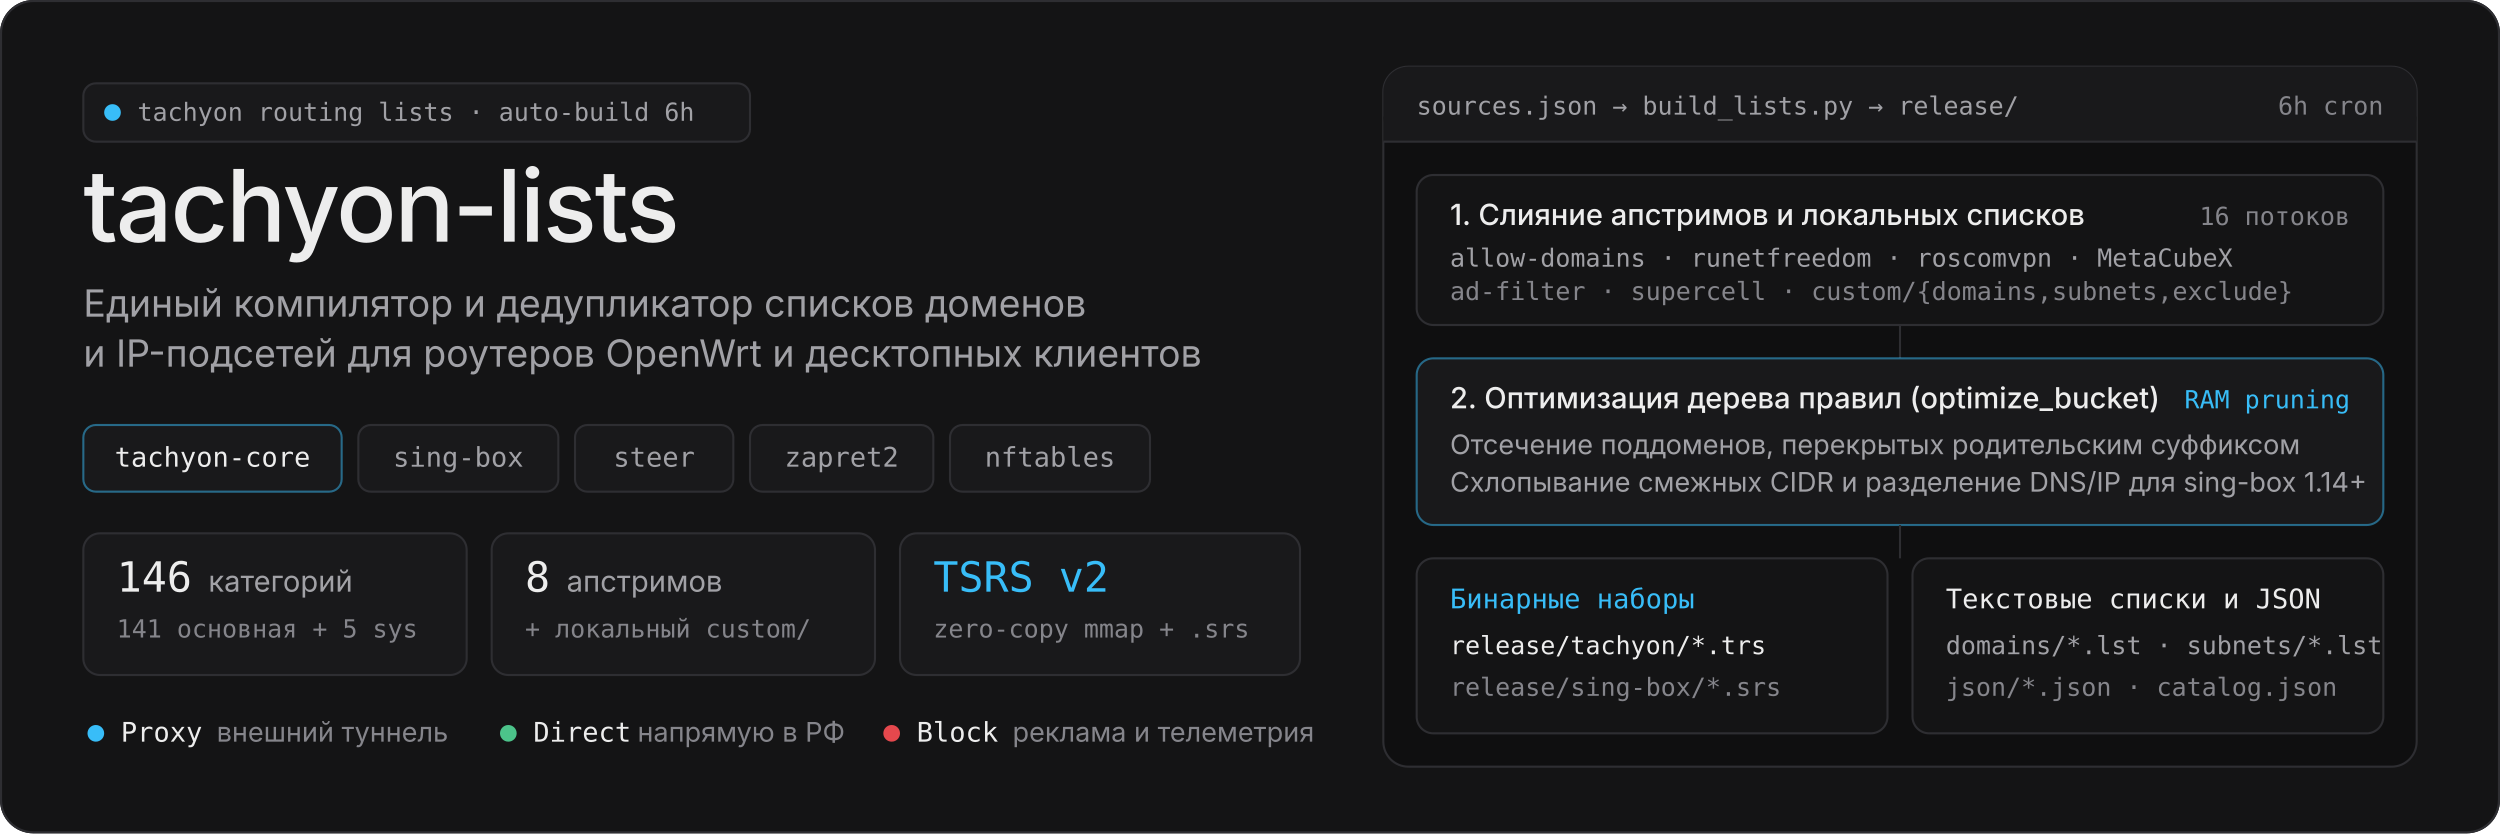
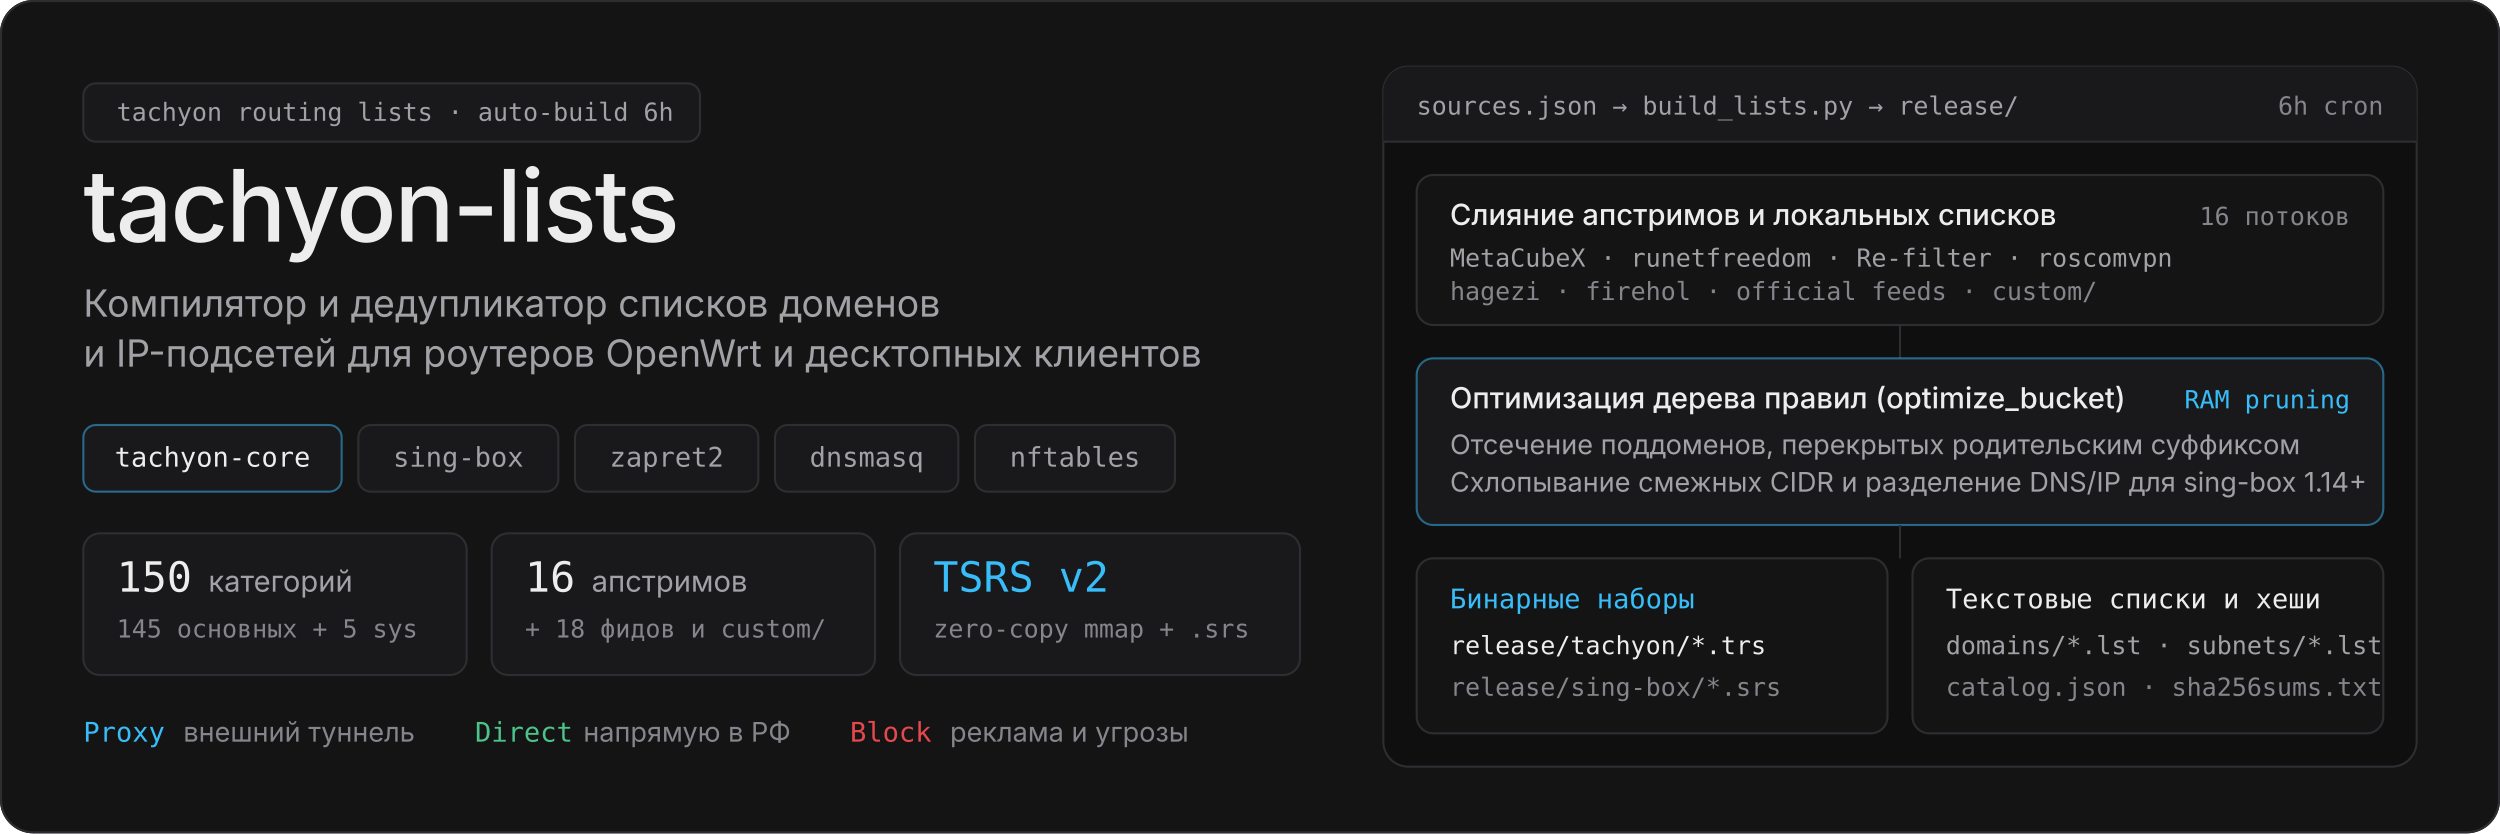
<svg xmlns="http://www.w3.org/2000/svg" width="1200" height="400" viewBox="0 0 1200 400" role="img" aria-labelledby="title desc">
  <rect width="1200" height="400" rx="16" fill="#141415" />
  <rect x="0.5" y="0.5" width="1199" height="399" rx="15.5" fill="none" stroke="#2e2e32" stroke-width="1" />
  <g transform="translate(40, 40)">
-     <rect x="0" y="0" width="320" height="28" rx="6" fill="#19191b" stroke="#2e2e32" stroke-width="1" />
-     <circle cx="14" cy="14" r="4" fill="#38bdf8" />
-     <text x="26" y="18" fill="#a1a1a6" font-family="ui-monospace, SFMono-Regular, Menlo, Consolas, monospace" font-size="12" font-weight="400">tachyon routing lists · auto-build 6h</text>
+     <rect x="0" y="0" width="296" height="28" rx="6" fill="#19191b" stroke="#2e2e32" stroke-width="1" />
+     <text x="16" y="18" fill="#a1a1a6" font-family="ui-monospace, SFMono-Regular, Menlo, Consolas, monospace" font-size="12" font-weight="400">tachyon routing lists · auto-build 6h</text>
    <text x="0" y="76" fill="#ededed" font-family="-apple-system, BlinkMacSystemFont, 'Segoe UI', Inter, sans-serif" font-size="48" font-weight="500" letter-spacing="-1">tachyon-lists</text>
-     <text x="0" y="112" fill="#a1a1a6" font-family="-apple-system, BlinkMacSystemFont, 'Segoe UI', Inter, sans-serif" font-size="18" font-weight="400">Единый компилятор и дедупликатор списков доменов</text>
+     <text x="0" y="112" fill="#a1a1a6" font-family="-apple-system, BlinkMacSystemFont, 'Segoe UI', Inter, sans-serif" font-size="18" font-weight="400">Компилятор и дедупликатор списков доменов</text>
    <text x="0" y="136" fill="#a1a1a6" font-family="-apple-system, BlinkMacSystemFont, 'Segoe UI', Inter, sans-serif" font-size="18" font-weight="400">и IP-подсетей для роутеров OpenWrt и десктопных клиентов</text>
    <g transform="translate(0, 164)">
      <rect x="0" y="0" width="124" height="32" rx="6" fill="#19191b" stroke="#38bdf8" stroke-width="1" stroke-opacity="0.5" />
      <text x="62" y="20" text-anchor="middle" fill="#ededed" font-family="ui-monospace, SFMono-Regular, Menlo, Consolas, monospace" font-size="13" font-weight="500">tachyon-core</text>
      <rect x="132" y="0" width="96" height="32" rx="6" fill="#19191b" stroke="#2e2e32" stroke-width="1" />
      <text x="180" y="20" text-anchor="middle" fill="#a1a1a6" font-family="ui-monospace, SFMono-Regular, Menlo, Consolas, monospace" font-size="13" font-weight="400">sing-box</text>
-       <rect x="236" y="0" width="76" height="32" rx="6" fill="#19191b" stroke="#2e2e32" stroke-width="1" />
-       <text x="274" y="20" text-anchor="middle" fill="#a1a1a6" font-family="ui-monospace, SFMono-Regular, Menlo, Consolas, monospace" font-size="13" font-weight="400">steer</text>
-       <rect x="320" y="0" width="88" height="32" rx="6" fill="#19191b" stroke="#2e2e32" stroke-width="1" />
-       <text x="364" y="20" text-anchor="middle" fill="#a1a1a6" font-family="ui-monospace, SFMono-Regular, Menlo, Consolas, monospace" font-size="13" font-weight="400">zapret2</text>
-       <rect x="416" y="0" width="96" height="32" rx="6" fill="#19191b" stroke="#2e2e32" stroke-width="1" />
-       <text x="464" y="20" text-anchor="middle" fill="#a1a1a6" font-family="ui-monospace, SFMono-Regular, Menlo, Consolas, monospace" font-size="13" font-weight="400">nftables</text>
+       <rect x="236" y="0" width="88" height="32" rx="6" fill="#19191b" stroke="#2e2e32" stroke-width="1" />
+       <text x="280" y="20" text-anchor="middle" fill="#a1a1a6" font-family="ui-monospace, SFMono-Regular, Menlo, Consolas, monospace" font-size="13" font-weight="400">zapret2</text>
+       <rect x="332" y="0" width="88" height="32" rx="6" fill="#19191b" stroke="#2e2e32" stroke-width="1" />
+       <text x="376" y="20" text-anchor="middle" fill="#a1a1a6" font-family="ui-monospace, SFMono-Regular, Menlo, Consolas, monospace" font-size="13" font-weight="400">dnsmasq</text>
+       <rect x="428" y="0" width="96" height="32" rx="6" fill="#19191b" stroke="#2e2e32" stroke-width="1" />
+       <text x="476" y="20" text-anchor="middle" fill="#a1a1a6" font-family="ui-monospace, SFMono-Regular, Menlo, Consolas, monospace" font-size="13" font-weight="400">nftables</text>
    </g>
    <g transform="translate(0, 216)">
      <rect x="0" y="0" width="184" height="68" rx="8" fill="#19191b" stroke="#2e2e32" stroke-width="1" />
-       <text x="16" y="28" fill="#ededed" font-family="ui-monospace, SFMono-Regular, Menlo, Consolas, monospace" font-size="20" font-weight="500">146</text>
+       <text x="16" y="28" fill="#ededed" font-family="ui-monospace, SFMono-Regular, Menlo, Consolas, monospace" font-size="20" font-weight="500">150</text>
      <text x="60" y="28" fill="#a1a1a6" font-family="-apple-system, BlinkMacSystemFont, 'Segoe UI', Inter, sans-serif" font-size="14" font-weight="400">категорий</text>
-       <text x="16" y="50" fill="#85858b" font-family="ui-monospace, SFMono-Regular, Menlo, Consolas, monospace" font-size="12" font-weight="400">141 основная + 5 sys</text>
+       <text x="16" y="50" fill="#85858b" font-family="ui-monospace, SFMono-Regular, Menlo, Consolas, monospace" font-size="12" font-weight="400">145 основных + 5 sys</text>
      <rect x="196" y="0" width="184" height="68" rx="8" fill="#19191b" stroke="#2e2e32" stroke-width="1" />
-       <text x="212" y="28" fill="#ededed" font-family="ui-monospace, SFMono-Regular, Menlo, Consolas, monospace" font-size="20" font-weight="500">8</text>
-       <text x="232" y="28" fill="#a1a1a6" font-family="-apple-system, BlinkMacSystemFont, 'Segoe UI', Inter, sans-serif" font-size="14" font-weight="400">апстримов</text>
-       <text x="212" y="50" fill="#85858b" font-family="ui-monospace, SFMono-Regular, Menlo, Consolas, monospace" font-size="12" font-weight="400">+ локальный custom/</text>
+       <text x="212" y="28" fill="#ededed" font-family="ui-monospace, SFMono-Regular, Menlo, Consolas, monospace" font-size="20" font-weight="500">16</text>
+       <text x="244" y="28" fill="#a1a1a6" font-family="-apple-system, BlinkMacSystemFont, 'Segoe UI', Inter, sans-serif" font-size="14" font-weight="400">апстримов</text>
+       <text x="212" y="50" fill="#85858b" font-family="ui-monospace, SFMono-Regular, Menlo, Consolas, monospace" font-size="12" font-weight="400">+ 18 фидов и custom/</text>
      <rect x="392" y="0" width="192" height="68" rx="8" fill="#19191b" stroke="#2e2e32" stroke-width="1" />
      <text x="408" y="28" fill="#38bdf8" font-family="ui-monospace, SFMono-Regular, Menlo, Consolas, monospace" font-size="20" font-weight="500">TSRS v2</text>
      <text x="408" y="50" fill="#85858b" font-family="ui-monospace, SFMono-Regular, Menlo, Consolas, monospace" font-size="12" font-weight="400">zero-copy mmap + .srs</text>
    </g>
    <g transform="translate(0, 304)">
-       <circle cx="6" cy="8" r="4" fill="#38bdf8" />
-       <text x="18" y="12" fill="#ededed" font-family="ui-monospace, SFMono-Regular, Menlo, Consolas, monospace" font-size="13" font-weight="500">Proxy</text>
-       <text x="64" y="12" fill="#85858b" font-family="-apple-system, BlinkMacSystemFont, 'Segoe UI', Inter, sans-serif" font-size="13" font-weight="400">внешний туннель</text>
-       <circle cx="204" cy="8" r="4" fill="#4cc38a" />
-       <text x="216" y="12" fill="#ededed" font-family="ui-monospace, SFMono-Regular, Menlo, Consolas, monospace" font-size="13" font-weight="500">Direct</text>
-       <text x="266" y="12" fill="#85858b" font-family="-apple-system, BlinkMacSystemFont, 'Segoe UI', Inter, sans-serif" font-size="13" font-weight="400">напрямую в РФ</text>
-       <circle cx="388" cy="8" r="4" fill="#e5484d" />
-       <text x="400" y="12" fill="#ededed" font-family="ui-monospace, SFMono-Regular, Menlo, Consolas, monospace" font-size="13" font-weight="500">Block</text>
-       <text x="446" y="12" fill="#85858b" font-family="-apple-system, BlinkMacSystemFont, 'Segoe UI', Inter, sans-serif" font-size="13" font-weight="400">реклама и телеметрия</text>
+       <text x="0" y="12" fill="#38bdf8" font-family="ui-monospace, SFMono-Regular, Menlo, Consolas, monospace" font-size="13" font-weight="500">Proxy</text>
+       <text x="48" y="12" fill="#85858b" font-family="-apple-system, BlinkMacSystemFont, 'Segoe UI', Inter, sans-serif" font-size="13" font-weight="400">внешний туннель</text>
+       <text x="188" y="12" fill="#4cc38a" font-family="ui-monospace, SFMono-Regular, Menlo, Consolas, monospace" font-size="13" font-weight="500">Direct</text>
+       <text x="240" y="12" fill="#85858b" font-family="-apple-system, BlinkMacSystemFont, 'Segoe UI', Inter, sans-serif" font-size="13" font-weight="400">напрямую в РФ</text>
+       <text x="368" y="12" fill="#e5484d" font-family="ui-monospace, SFMono-Regular, Menlo, Consolas, monospace" font-size="13" font-weight="500">Block</text>
+       <text x="416" y="12" fill="#85858b" font-family="-apple-system, BlinkMacSystemFont, 'Segoe UI', Inter, sans-serif" font-size="13" font-weight="400">реклама и угрозы</text>
    </g>
  </g>
  <g transform="translate(664, 32)">
    <rect x="0" y="0" width="496" height="336" rx="12" fill="#0f0f10" stroke="#2e2e32" stroke-width="1" />
    <rect x="0" y="0" width="496" height="36" rx="12" fill="#19191b" />
    <rect x="0" y="24" width="496" height="12" fill="#19191b" />
    <line x1="0" y1="36" x2="496" y2="36" stroke="#2e2e32" stroke-width="1" />
    <text x="16" y="23" fill="#a1a1a6" font-family="ui-monospace, SFMono-Regular, Menlo, Consolas, monospace" font-size="12" font-weight="400">sources.json → build_lists.py → release/</text>
    <text x="480" y="23" text-anchor="end" fill="#85858b" font-family="ui-monospace, SFMono-Regular, Menlo, Consolas, monospace" font-size="12" font-weight="400">6h cron</text>
    <g transform="translate(16, 52)">
      <rect x="0" y="0" width="464" height="72" rx="8" fill="#141415" stroke="#2e2e32" stroke-width="1" />
-       <text x="16" y="24" fill="#ededed" font-family="-apple-system, BlinkMacSystemFont, 'Segoe UI', Inter, sans-serif" font-size="14" font-weight="500">1. Слияние апстримов и локальных списков</text>
+       <text x="16" y="24" fill="#ededed" font-family="-apple-system, BlinkMacSystemFont, 'Segoe UI', Inter, sans-serif" font-size="14" font-weight="500">Слияние апстримов и локальных списков</text>
      <text x="448" y="24" text-anchor="end" fill="#85858b" font-family="ui-monospace, SFMono-Regular, Menlo, Consolas, monospace" font-size="12" font-weight="400">16 потоков</text>
-       <text x="16" y="44" fill="#a1a1a6" font-family="ui-monospace, SFMono-Regular, Menlo, Consolas, monospace" font-size="12" font-weight="400">allow-domains · runetfreedom · roscomvpn · MetaCubeX</text>
-       <text x="16" y="60" fill="#85858b" font-family="ui-monospace, SFMono-Regular, Menlo, Consolas, monospace" font-size="12" font-weight="400">ad-filter · supercell · custom/{domains,subnets,exclude}</text>
+       <text x="16" y="44" fill="#a1a1a6" font-family="ui-monospace, SFMono-Regular, Menlo, Consolas, monospace" font-size="12" font-weight="400">MetaCubeX · runetfreedom · Re-filter · roscomvpn</text>
+       <text x="16" y="60" fill="#85858b" font-family="ui-monospace, SFMono-Regular, Menlo, Consolas, monospace" font-size="12" font-weight="400">hagezi · firehol · official feeds · custom/</text>
    </g>
    <line x1="248" y1="124" x2="248" y2="140" stroke="#2e2e32" stroke-width="1" />
    <g transform="translate(16, 140)">
      <rect x="0" y="0" width="464" height="80" rx="8" fill="#19191b" stroke="#38bdf8" stroke-width="1" stroke-opacity="0.5" />
-       <text x="16" y="24" fill="#ededed" font-family="-apple-system, BlinkMacSystemFont, 'Segoe UI', Inter, sans-serif" font-size="14" font-weight="500">2. Оптимизация дерева правил (optimize_bucket)</text>
+       <text x="16" y="24" fill="#ededed" font-family="-apple-system, BlinkMacSystemFont, 'Segoe UI', Inter, sans-serif" font-size="14" font-weight="500">Оптимизация дерева правил (optimize_bucket)</text>
      <text x="448" y="24" text-anchor="end" fill="#38bdf8" font-family="ui-monospace, SFMono-Regular, Menlo, Consolas, monospace" font-size="12" font-weight="500">RAM pruning</text>
      <text x="16" y="46" fill="#a1a1a6" font-family="-apple-system, BlinkMacSystemFont, 'Segoe UI', Inter, sans-serif" font-size="13" font-weight="400">Отсечение поддоменов, перекрытых родительским суффиксом</text>
      <text x="16" y="64" fill="#a1a1a6" font-family="-apple-system, BlinkMacSystemFont, 'Segoe UI', Inter, sans-serif" font-size="13" font-weight="400">Схлопывание смежных CIDR и разделение DNS/IP для sing-box 1.14+</text>
    </g>
    <line x1="248" y1="220" x2="248" y2="236" stroke="#2e2e32" stroke-width="1" />
    <g transform="translate(16, 236)">
      <rect x="0" y="0" width="226" height="84" rx="8" fill="#141415" stroke="#2e2e32" stroke-width="1" />
      <text x="16" y="24" fill="#38bdf8" font-family="ui-monospace, SFMono-Regular, Menlo, Consolas, monospace" font-size="13" font-weight="500">Бинарные наборы</text>
      <text x="16" y="46" fill="#ededed" font-family="ui-monospace, SFMono-Regular, Menlo, Consolas, monospace" font-size="12" font-weight="400">release/tachyon/*.trs</text>
      <text x="16" y="66" fill="#85858b" font-family="ui-monospace, SFMono-Regular, Menlo, Consolas, monospace" font-size="12" font-weight="400">release/sing-box/*.srs</text>
      <rect x="238" y="0" width="226" height="84" rx="8" fill="#141415" stroke="#2e2e32" stroke-width="1" />
-       <text x="254" y="24" fill="#ededed" font-family="ui-monospace, SFMono-Regular, Menlo, Consolas, monospace" font-size="13" font-weight="500">Текстовые списки и JSON</text>
+       <text x="254" y="24" fill="#ededed" font-family="ui-monospace, SFMono-Regular, Menlo, Consolas, monospace" font-size="13" font-weight="500">Текстовые списки и хеши</text>
      <text x="254" y="46" fill="#a1a1a6" font-family="ui-monospace, SFMono-Regular, Menlo, Consolas, monospace" font-size="12" font-weight="400">domains/*.lst · subnets/*.lst</text>
-       <text x="254" y="66" fill="#85858b" font-family="ui-monospace, SFMono-Regular, Menlo, Consolas, monospace" font-size="12" font-weight="400">json/*.json · catalog.json</text>
+       <text x="254" y="66" fill="#85858b" font-family="ui-monospace, SFMono-Regular, Menlo, Consolas, monospace" font-size="12" font-weight="400">catalog.json · sha256sums.txt</text>
    </g>
  </g>
</svg>
